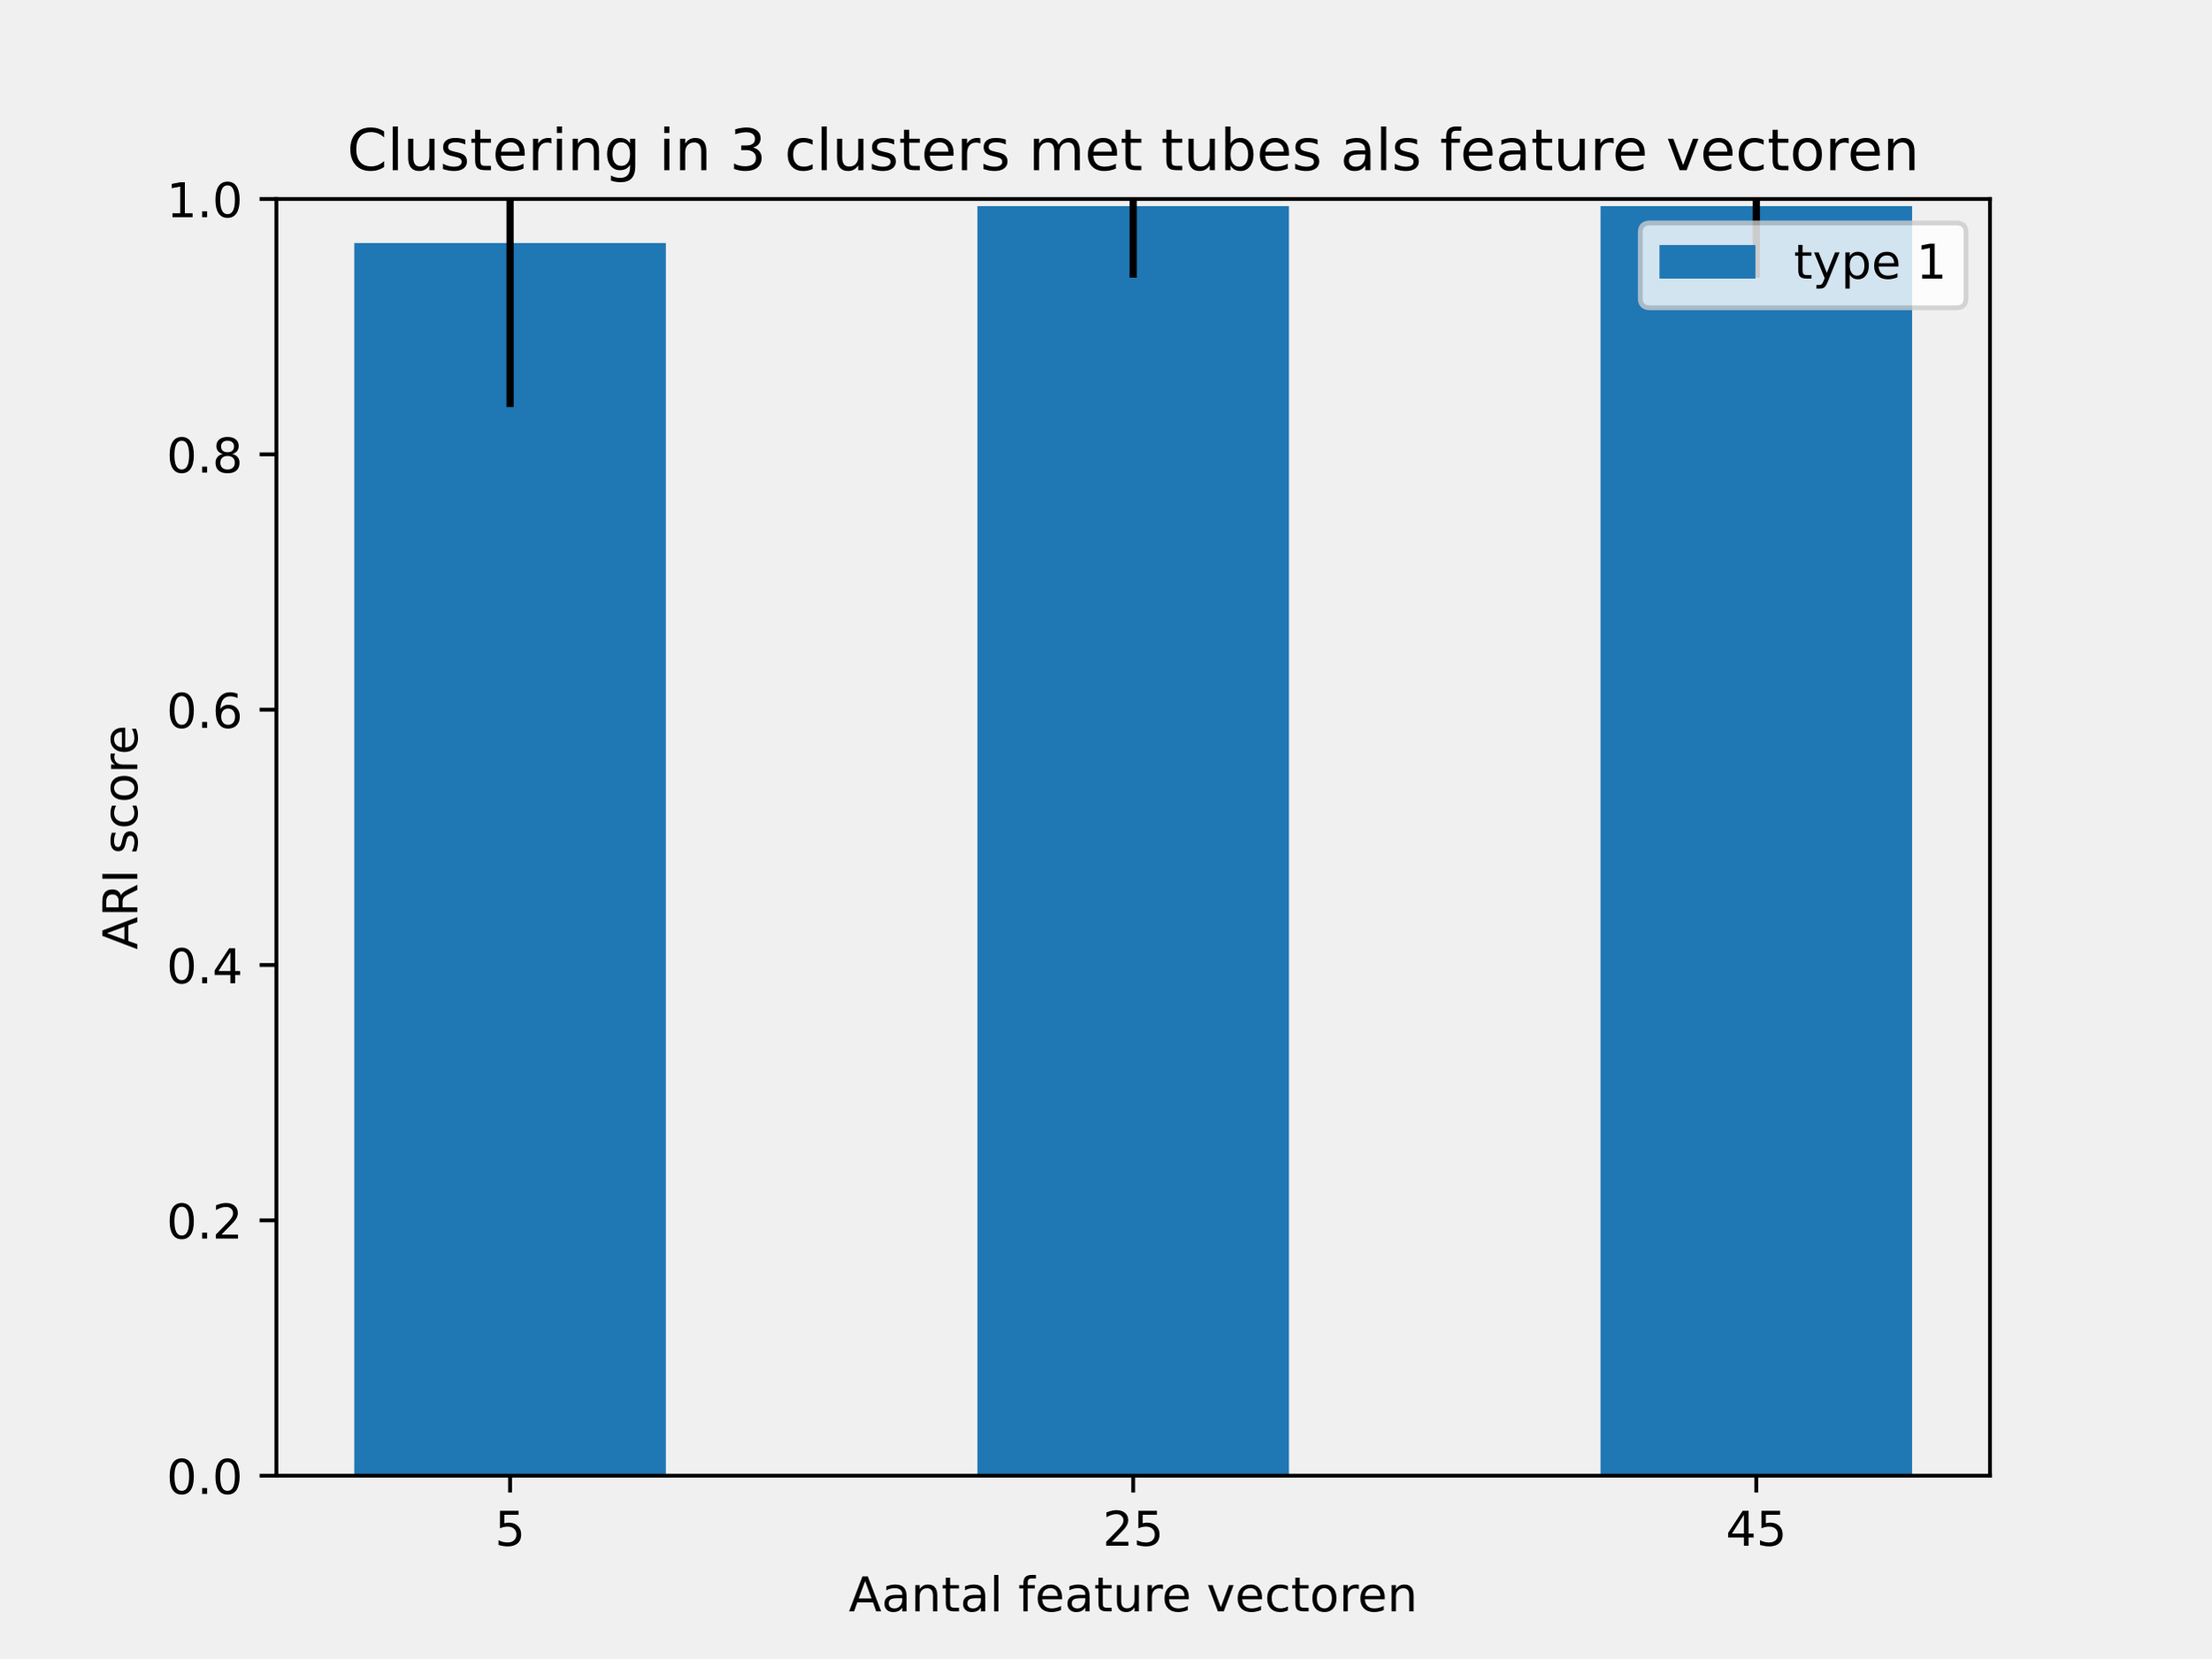
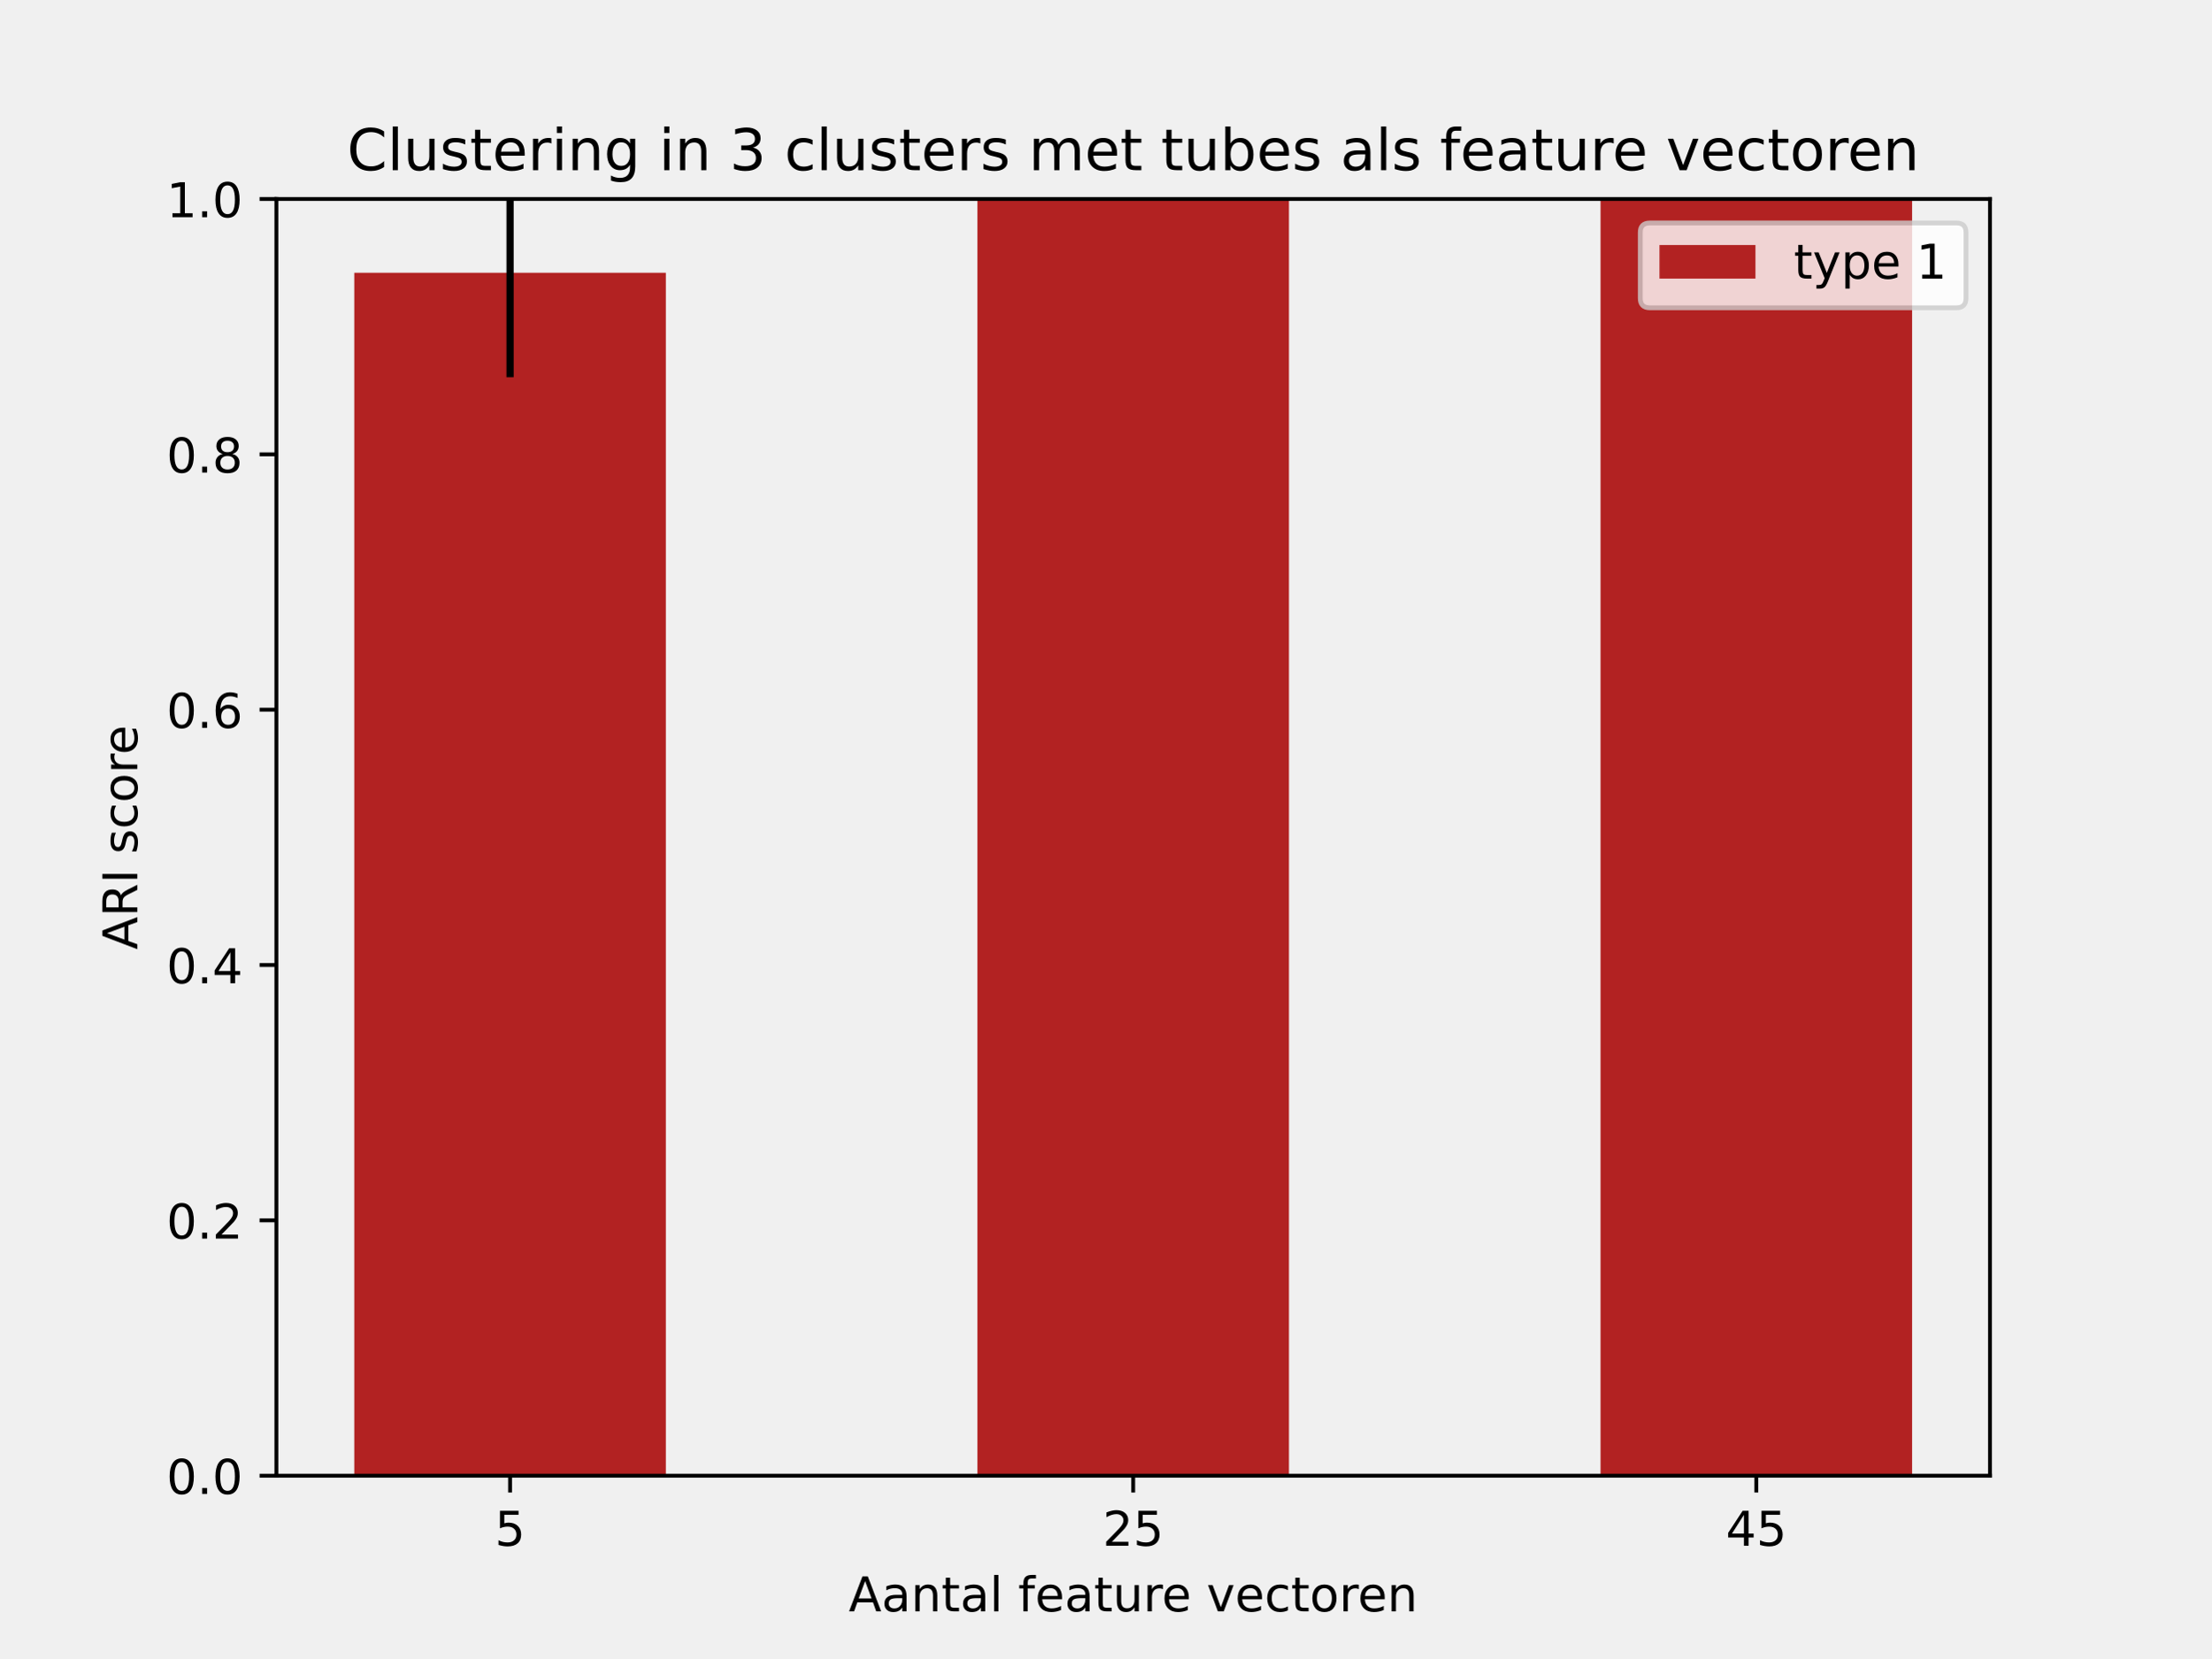
<svg xmlns="http://www.w3.org/2000/svg" xmlns:xlink="http://www.w3.org/1999/xlink" width="460.8pt" height="345.6pt" viewBox="0 0 460.8 345.6" version="1.1">
  <defs>
    <style type="text/css">*{stroke-linejoin: round; stroke-linecap: butt}</style>
  </defs>
  <g id="figure_1">
    <g id="patch_1">
      <path d="M 0 345.6  L 460.8 345.6  L 460.8 0  L 0 0  L 0 345.6  z " style="fill: none" />
    </g>
    <g id="axes_1">
      <g id="patch_2">
        <path d="M 57.6 307.584  L 414.72 307.584  L 414.72 41.472  L 57.6 41.472  L 57.6 307.584  z " style="fill: none" />
      </g>
      <g id="patch_3">
-         <path d="M 73.833 307.584  L 138.764 307.584  L 138.764 50.648  L 73.833 50.648  z " clip-path="url(#p9208713fc0)" style="fill: #1f77b4" />
+         <path d="M 73.833 307.584  L 138.764 307.584  L 138.764 56.858  L 73.833 56.858  z " clip-path="url(#p1b55e9fecf)" style="fill: #b22222" />
      </g>
      <g id="patch_4">
-         <path d="M 203.695 307.584  L 268.625 307.584  L 268.625 42.963  L 203.695 42.963  z " clip-path="url(#p9208713fc0)" style="fill: #1f77b4" />
+         <path d="M 203.695 307.584  L 268.625 307.584  L 268.625 41.472  L 203.695 41.472  z " clip-path="url(#p1b55e9fecf)" style="fill: #b22222" />
      </g>
      <g id="patch_5">
-         <path d="M 333.556 307.584  L 398.487 307.584  L 398.487 42.963  L 333.556 42.963  z " clip-path="url(#p9208713fc0)" style="fill: #1f77b4" />
+         <path d="M 333.556 307.584  L 398.487 307.584  L 398.487 41.472  L 333.556 41.472  z " clip-path="url(#p1b55e9fecf)" style="fill: #b22222" />
      </g>
      <g id="matplotlib.axis_1">
        <g id="xtick_1">
          <g id="line2d_1">
            <defs>
-               <path id="me0a81b89ec" d="M 0 0  L 0 3.5  " style="stroke: #000000; stroke-width: 0.8" />
-             </defs>
-             <g>
-               <use xlink:href="#me0a81b89ec" x="106.298" y="307.584" style="stroke: #000000; stroke-width: 0.8" />
+               <path id="m3414506949" d="M 0 0  L 0 3.5  " style="stroke: #000000; stroke-width: 0.8" />
+             </defs>
+             <g>
+               <use xlink:href="#m3414506949" x="106.298" y="307.584" style="stroke: #000000; stroke-width: 0.8" />
            </g>
          </g>
          <g id="text_1">
            <g transform="translate(103.1169 322.1824) scale(0.1 -0.1)">
              <defs>
                <path id="DejaVuSans-35" d="M 691 4666  L 3169 4666  L 3169 4134  L 1269 4134  L 1269 2991  Q 1406 3038 1543 3061  Q 1681 3084 1819 3084  Q 2600 3084 3056 2656  Q 3513 2228 3513 1497  Q 3513 744 3044 326  Q 2575 -91 1722 -91  Q 1428 -91 1123 -41  Q 819 9 494 109  L 494 744  Q 775 591 1075 516  Q 1375 441 1709 441  Q 2250 441 2565 725  Q 2881 1009 2881 1497  Q 2881 1984 2565 2268  Q 2250 2553 1709 2553  Q 1456 2553 1204 2497  Q 953 2441 691 2322  L 691 4666  z " transform="scale(0.015625)" />
              </defs>
              <use xlink:href="#DejaVuSans-35" />
            </g>
          </g>
        </g>
        <g id="xtick_2">
          <g id="line2d_2">
            <g>
-               <use xlink:href="#me0a81b89ec" x="236.16" y="307.584" style="stroke: #000000; stroke-width: 0.8" />
+               <use xlink:href="#m3414506949" x="236.16" y="307.584" style="stroke: #000000; stroke-width: 0.8" />
            </g>
          </g>
          <g id="text_2">
            <g transform="translate(229.7975 322.1824) scale(0.1 -0.1)">
              <defs>
                <path id="DejaVuSans-32" d="M 1228 531  L 3431 531  L 3431 0  L 469 0  L 469 531  Q 828 903 1448 1529  Q 2069 2156 2228 2338  Q 2531 2678 2651 2914  Q 2772 3150 2772 3378  Q 2772 3750 2511 3984  Q 2250 4219 1831 4219  Q 1534 4219 1204 4116  Q 875 4013 500 3803  L 500 4441  Q 881 4594 1212 4672  Q 1544 4750 1819 4750  Q 2544 4750 2975 4387  Q 3406 4025 3406 3419  Q 3406 3131 3298 2873  Q 3191 2616 2906 2266  Q 2828 2175 2409 1742  Q 1991 1309 1228 531  z " transform="scale(0.015625)" />
              </defs>
              <use xlink:href="#DejaVuSans-32" />
              <use xlink:href="#DejaVuSans-35" x="63.623" />
            </g>
          </g>
        </g>
        <g id="xtick_3">
          <g id="line2d_3">
            <g>
-               <use xlink:href="#me0a81b89ec" x="366.022" y="307.584" style="stroke: #000000; stroke-width: 0.8" />
+               <use xlink:href="#m3414506949" x="366.022" y="307.584" style="stroke: #000000; stroke-width: 0.8" />
            </g>
          </g>
          <g id="text_3">
            <g transform="translate(359.6593 322.1824) scale(0.1 -0.1)">
              <defs>
                <path id="DejaVuSans-34" d="M 2419 4116  L 825 1625  L 2419 1625  L 2419 4116  z M 2253 4666  L 3047 4666  L 3047 1625  L 3713 1625  L 3713 1100  L 3047 1100  L 3047 0  L 2419 0  L 2419 1100  L 313 1100  L 313 1709  L 2253 4666  z " transform="scale(0.015625)" />
              </defs>
              <use xlink:href="#DejaVuSans-34" />
              <use xlink:href="#DejaVuSans-35" x="63.623" />
            </g>
          </g>
        </g>
        <g id="text_4">
          <g transform="translate(176.8733 335.8606) scale(0.1 -0.1)">
            <defs>
              <path id="DejaVuSans-41" d="M 2188 4044  L 1331 1722  L 3047 1722  L 2188 4044  z M 1831 4666  L 2547 4666  L 4325 0  L 3669 0  L 3244 1197  L 1141 1197  L 716 0  L 50 0  L 1831 4666  z " transform="scale(0.015625)" />
              <path id="DejaVuSans-61" d="M 2194 1759  Q 1497 1759 1228 1600  Q 959 1441 959 1056  Q 959 750 1161 570  Q 1363 391 1709 391  Q 2188 391 2477 730  Q 2766 1069 2766 1631  L 2766 1759  L 2194 1759  z M 3341 1997  L 3341 0  L 2766 0  L 2766 531  Q 2569 213 2275 61  Q 1981 -91 1556 -91  Q 1019 -91 701 211  Q 384 513 384 1019  Q 384 1609 779 1909  Q 1175 2209 1959 2209  L 2766 2209  L 2766 2266  Q 2766 2663 2505 2880  Q 2244 3097 1772 3097  Q 1472 3097 1187 3025  Q 903 2953 641 2809  L 641 3341  Q 956 3463 1253 3523  Q 1550 3584 1831 3584  Q 2591 3584 2966 3190  Q 3341 2797 3341 1997  z " transform="scale(0.015625)" />
              <path id="DejaVuSans-6e" d="M 3513 2113  L 3513 0  L 2938 0  L 2938 2094  Q 2938 2591 2744 2837  Q 2550 3084 2163 3084  Q 1697 3084 1428 2787  Q 1159 2491 1159 1978  L 1159 0  L 581 0  L 581 3500  L 1159 3500  L 1159 2956  Q 1366 3272 1645 3428  Q 1925 3584 2291 3584  Q 2894 3584 3203 3211  Q 3513 2838 3513 2113  z " transform="scale(0.015625)" />
              <path id="DejaVuSans-74" d="M 1172 4494  L 1172 3500  L 2356 3500  L 2356 3053  L 1172 3053  L 1172 1153  Q 1172 725 1289 603  Q 1406 481 1766 481  L 2356 481  L 2356 0  L 1766 0  Q 1100 0 847 248  Q 594 497 594 1153  L 594 3053  L 172 3053  L 172 3500  L 594 3500  L 594 4494  L 1172 4494  z " transform="scale(0.015625)" />
              <path id="DejaVuSans-6c" d="M 603 4863  L 1178 4863  L 1178 0  L 603 0  L 603 4863  z " transform="scale(0.015625)" />
              <path id="DejaVuSans-20" transform="scale(0.015625)" />
              <path id="DejaVuSans-66" d="M 2375 4863  L 2375 4384  L 1825 4384  Q 1516 4384 1395 4259  Q 1275 4134 1275 3809  L 1275 3500  L 2222 3500  L 2222 3053  L 1275 3053  L 1275 0  L 697 0  L 697 3053  L 147 3053  L 147 3500  L 697 3500  L 697 3744  Q 697 4328 969 4595  Q 1241 4863 1831 4863  L 2375 4863  z " transform="scale(0.015625)" />
              <path id="DejaVuSans-65" d="M 3597 1894  L 3597 1613  L 953 1613  Q 991 1019 1311 708  Q 1631 397 2203 397  Q 2534 397 2845 478  Q 3156 559 3463 722  L 3463 178  Q 3153 47 2828 -22  Q 2503 -91 2169 -91  Q 1331 -91 842 396  Q 353 884 353 1716  Q 353 2575 817 3079  Q 1281 3584 2069 3584  Q 2775 3584 3186 3129  Q 3597 2675 3597 1894  z M 3022 2063  Q 3016 2534 2758 2815  Q 2500 3097 2075 3097  Q 1594 3097 1305 2825  Q 1016 2553 972 2059  L 3022 2063  z " transform="scale(0.015625)" />
              <path id="DejaVuSans-75" d="M 544 1381  L 544 3500  L 1119 3500  L 1119 1403  Q 1119 906 1312 657  Q 1506 409 1894 409  Q 2359 409 2629 706  Q 2900 1003 2900 1516  L 2900 3500  L 3475 3500  L 3475 0  L 2900 0  L 2900 538  Q 2691 219 2414 64  Q 2138 -91 1772 -91  Q 1169 -91 856 284  Q 544 659 544 1381  z M 1991 3584  L 1991 3584  z " transform="scale(0.015625)" />
              <path id="DejaVuSans-72" d="M 2631 2963  Q 2534 3019 2420 3045  Q 2306 3072 2169 3072  Q 1681 3072 1420 2755  Q 1159 2438 1159 1844  L 1159 0  L 581 0  L 581 3500  L 1159 3500  L 1159 2956  Q 1341 3275 1631 3429  Q 1922 3584 2338 3584  Q 2397 3584 2469 3576  Q 2541 3569 2628 3553  L 2631 2963  z " transform="scale(0.015625)" />
              <path id="DejaVuSans-76" d="M 191 3500  L 800 3500  L 1894 563  L 2988 3500  L 3597 3500  L 2284 0  L 1503 0  L 191 3500  z " transform="scale(0.015625)" />
              <path id="DejaVuSans-63" d="M 3122 3366  L 3122 2828  Q 2878 2963 2633 3030  Q 2388 3097 2138 3097  Q 1578 3097 1268 2742  Q 959 2388 959 1747  Q 959 1106 1268 751  Q 1578 397 2138 397  Q 2388 397 2633 464  Q 2878 531 3122 666  L 3122 134  Q 2881 22 2623 -34  Q 2366 -91 2075 -91  Q 1284 -91 818 406  Q 353 903 353 1747  Q 353 2603 823 3093  Q 1294 3584 2113 3584  Q 2378 3584 2631 3529  Q 2884 3475 3122 3366  z " transform="scale(0.015625)" />
              <path id="DejaVuSans-6f" d="M 1959 3097  Q 1497 3097 1228 2736  Q 959 2375 959 1747  Q 959 1119 1226 758  Q 1494 397 1959 397  Q 2419 397 2687 759  Q 2956 1122 2956 1747  Q 2956 2369 2687 2733  Q 2419 3097 1959 3097  z M 1959 3584  Q 2709 3584 3137 3096  Q 3566 2609 3566 1747  Q 3566 888 3137 398  Q 2709 -91 1959 -91  Q 1206 -91 779 398  Q 353 888 353 1747  Q 353 2609 779 3096  Q 1206 3584 1959 3584  z " transform="scale(0.015625)" />
            </defs>
            <use xlink:href="#DejaVuSans-41" />
            <use xlink:href="#DejaVuSans-61" x="68.408" />
            <use xlink:href="#DejaVuSans-6e" x="129.688" />
            <use xlink:href="#DejaVuSans-74" x="193.066" />
            <use xlink:href="#DejaVuSans-61" x="232.275" />
            <use xlink:href="#DejaVuSans-6c" x="293.555" />
            <use xlink:href="#DejaVuSans-20" x="321.338" />
            <use xlink:href="#DejaVuSans-66" x="353.125" />
            <use xlink:href="#DejaVuSans-65" x="388.33" />
            <use xlink:href="#DejaVuSans-61" x="449.854" />
            <use xlink:href="#DejaVuSans-74" x="511.133" />
            <use xlink:href="#DejaVuSans-75" x="550.342" />
            <use xlink:href="#DejaVuSans-72" x="613.721" />
            <use xlink:href="#DejaVuSans-65" x="652.584" />
            <use xlink:href="#DejaVuSans-20" x="714.107" />
            <use xlink:href="#DejaVuSans-76" x="745.895" />
            <use xlink:href="#DejaVuSans-65" x="805.074" />
            <use xlink:href="#DejaVuSans-63" x="866.598" />
            <use xlink:href="#DejaVuSans-74" x="921.578" />
            <use xlink:href="#DejaVuSans-6f" x="960.787" />
            <use xlink:href="#DejaVuSans-72" x="1021.969" />
            <use xlink:href="#DejaVuSans-65" x="1060.832" />
            <use xlink:href="#DejaVuSans-6e" x="1122.355" />
          </g>
        </g>
      </g>
      <g id="matplotlib.axis_2">
        <g id="ytick_1">
          <g id="line2d_4">
            <defs>
-               <path id="m20f3ad26e1" d="M 0 0  L -3.5 0  " style="stroke: #000000; stroke-width: 0.8" />
-             </defs>
-             <g>
-               <use xlink:href="#m20f3ad26e1" x="57.6" y="307.584" style="stroke: #000000; stroke-width: 0.8" />
+               <path id="m2056bc499f" d="M 0 0  L -3.5 0  " style="stroke: #000000; stroke-width: 0.8" />
+             </defs>
+             <g>
+               <use xlink:href="#m2056bc499f" x="57.6" y="307.584" style="stroke: #000000; stroke-width: 0.8" />
            </g>
          </g>
          <g id="text_5">
            <g transform="translate(34.69687 311.3832) scale(0.1 -0.1)">
              <defs>
                <path id="DejaVuSans-30" d="M 2034 4250  Q 1547 4250 1301 3770  Q 1056 3291 1056 2328  Q 1056 1369 1301 889  Q 1547 409 2034 409  Q 2525 409 2770 889  Q 3016 1369 3016 2328  Q 3016 3291 2770 3770  Q 2525 4250 2034 4250  z M 2034 4750  Q 2819 4750 3233 4129  Q 3647 3509 3647 2328  Q 3647 1150 3233 529  Q 2819 -91 2034 -91  Q 1250 -91 836 529  Q 422 1150 422 2328  Q 422 3509 836 4129  Q 1250 4750 2034 4750  z " transform="scale(0.015625)" />
                <path id="DejaVuSans-2e" d="M 684 794  L 1344 794  L 1344 0  L 684 0  L 684 794  z " transform="scale(0.015625)" />
              </defs>
              <use xlink:href="#DejaVuSans-30" />
              <use xlink:href="#DejaVuSans-2e" x="63.623" />
              <use xlink:href="#DejaVuSans-30" x="95.41" />
            </g>
          </g>
        </g>
        <g id="ytick_2">
          <g id="line2d_5">
            <g>
-               <use xlink:href="#m20f3ad26e1" x="57.6" y="254.362" style="stroke: #000000; stroke-width: 0.8" />
+               <use xlink:href="#m2056bc499f" x="57.6" y="254.362" style="stroke: #000000; stroke-width: 0.8" />
            </g>
          </g>
          <g id="text_6">
            <g transform="translate(34.69687 258.1608) scale(0.1 -0.1)">
              <use xlink:href="#DejaVuSans-30" />
              <use xlink:href="#DejaVuSans-2e" x="63.623" />
              <use xlink:href="#DejaVuSans-32" x="95.41" />
            </g>
          </g>
        </g>
        <g id="ytick_3">
          <g id="line2d_6">
            <g>
-               <use xlink:href="#m20f3ad26e1" x="57.6" y="201.139" style="stroke: #000000; stroke-width: 0.8" />
+               <use xlink:href="#m2056bc499f" x="57.6" y="201.139" style="stroke: #000000; stroke-width: 0.8" />
            </g>
          </g>
          <g id="text_7">
            <g transform="translate(34.69687 204.9384) scale(0.1 -0.1)">
              <use xlink:href="#DejaVuSans-30" />
              <use xlink:href="#DejaVuSans-2e" x="63.623" />
              <use xlink:href="#DejaVuSans-34" x="95.41" />
            </g>
          </g>
        </g>
        <g id="ytick_4">
          <g id="line2d_7">
            <g>
-               <use xlink:href="#m20f3ad26e1" x="57.6" y="147.917" style="stroke: #000000; stroke-width: 0.8" />
+               <use xlink:href="#m2056bc499f" x="57.6" y="147.917" style="stroke: #000000; stroke-width: 0.8" />
            </g>
          </g>
          <g id="text_8">
            <g transform="translate(34.69687 151.716) scale(0.1 -0.1)">
              <defs>
                <path id="DejaVuSans-36" d="M 2113 2584  Q 1688 2584 1439 2293  Q 1191 2003 1191 1497  Q 1191 994 1439 701  Q 1688 409 2113 409  Q 2538 409 2786 701  Q 3034 994 3034 1497  Q 3034 2003 2786 2293  Q 2538 2584 2113 2584  z M 3366 4563  L 3366 3988  Q 3128 4100 2886 4159  Q 2644 4219 2406 4219  Q 1781 4219 1451 3797  Q 1122 3375 1075 2522  Q 1259 2794 1537 2939  Q 1816 3084 2150 3084  Q 2853 3084 3261 2657  Q 3669 2231 3669 1497  Q 3669 778 3244 343  Q 2819 -91 2113 -91  Q 1303 -91 875 529  Q 447 1150 447 2328  Q 447 3434 972 4092  Q 1497 4750 2381 4750  Q 2619 4750 2861 4703  Q 3103 4656 3366 4563  z " transform="scale(0.015625)" />
              </defs>
              <use xlink:href="#DejaVuSans-30" />
              <use xlink:href="#DejaVuSans-2e" x="63.623" />
              <use xlink:href="#DejaVuSans-36" x="95.41" />
            </g>
          </g>
        </g>
        <g id="ytick_5">
          <g id="line2d_8">
            <g>
-               <use xlink:href="#m20f3ad26e1" x="57.6" y="94.694" style="stroke: #000000; stroke-width: 0.8" />
+               <use xlink:href="#m2056bc499f" x="57.6" y="94.694" style="stroke: #000000; stroke-width: 0.8" />
            </g>
          </g>
          <g id="text_9">
            <g transform="translate(34.69687 98.49362) scale(0.1 -0.1)">
              <defs>
                <path id="DejaVuSans-38" d="M 2034 2216  Q 1584 2216 1326 1975  Q 1069 1734 1069 1313  Q 1069 891 1326 650  Q 1584 409 2034 409  Q 2484 409 2743 651  Q 3003 894 3003 1313  Q 3003 1734 2745 1975  Q 2488 2216 2034 2216  z M 1403 2484  Q 997 2584 770 2862  Q 544 3141 544 3541  Q 544 4100 942 4425  Q 1341 4750 2034 4750  Q 2731 4750 3128 4425  Q 3525 4100 3525 3541  Q 3525 3141 3298 2862  Q 3072 2584 2669 2484  Q 3125 2378 3379 2068  Q 3634 1759 3634 1313  Q 3634 634 3220 271  Q 2806 -91 2034 -91  Q 1263 -91 848 271  Q 434 634 434 1313  Q 434 1759 690 2068  Q 947 2378 1403 2484  z M 1172 3481  Q 1172 3119 1398 2916  Q 1625 2713 2034 2713  Q 2441 2713 2670 2916  Q 2900 3119 2900 3481  Q 2900 3844 2670 4047  Q 2441 4250 2034 4250  Q 1625 4250 1398 4047  Q 1172 3844 1172 3481  z " transform="scale(0.015625)" />
              </defs>
              <use xlink:href="#DejaVuSans-30" />
              <use xlink:href="#DejaVuSans-2e" x="63.623" />
              <use xlink:href="#DejaVuSans-38" x="95.41" />
            </g>
          </g>
        </g>
        <g id="ytick_6">
          <g id="line2d_9">
            <g>
-               <use xlink:href="#m20f3ad26e1" x="57.6" y="41.472" style="stroke: #000000; stroke-width: 0.8" />
+               <use xlink:href="#m2056bc499f" x="57.6" y="41.472" style="stroke: #000000; stroke-width: 0.8" />
            </g>
          </g>
          <g id="text_10">
            <g transform="translate(34.69687 45.27122) scale(0.1 -0.1)">
              <defs>
                <path id="DejaVuSans-31" d="M 794 531  L 1825 531  L 1825 4091  L 703 3866  L 703 4441  L 1819 4666  L 2450 4666  L 2450 531  L 3481 531  L 3481 0  L 794 0  L 794 531  z " transform="scale(0.015625)" />
              </defs>
              <use xlink:href="#DejaVuSans-31" />
              <use xlink:href="#DejaVuSans-2e" x="63.623" />
              <use xlink:href="#DejaVuSans-30" x="95.41" />
            </g>
          </g>
        </g>
        <g id="text_11">
          <g transform="translate(28.61719 197.9194) rotate(-90) scale(0.1 -0.1)">
            <defs>
              <path id="DejaVuSans-52" d="M 2841 2188  Q 3044 2119 3236 1894  Q 3428 1669 3622 1275  L 4263 0  L 3584 0  L 2988 1197  Q 2756 1666 2539 1819  Q 2322 1972 1947 1972  L 1259 1972  L 1259 0  L 628 0  L 628 4666  L 2053 4666  Q 2853 4666 3247 4331  Q 3641 3997 3641 3322  Q 3641 2881 3436 2590  Q 3231 2300 2841 2188  z M 1259 4147  L 1259 2491  L 2053 2491  Q 2509 2491 2742 2702  Q 2975 2913 2975 3322  Q 2975 3731 2742 3939  Q 2509 4147 2053 4147  L 1259 4147  z " transform="scale(0.015625)" />
              <path id="DejaVuSans-49" d="M 628 4666  L 1259 4666  L 1259 0  L 628 0  L 628 4666  z " transform="scale(0.015625)" />
              <path id="DejaVuSans-73" d="M 2834 3397  L 2834 2853  Q 2591 2978 2328 3040  Q 2066 3103 1784 3103  Q 1356 3103 1142 2972  Q 928 2841 928 2578  Q 928 2378 1081 2264  Q 1234 2150 1697 2047  L 1894 2003  Q 2506 1872 2764 1633  Q 3022 1394 3022 966  Q 3022 478 2636 193  Q 2250 -91 1575 -91  Q 1294 -91 989 -36  Q 684 19 347 128  L 347 722  Q 666 556 975 473  Q 1284 391 1588 391  Q 1994 391 2212 530  Q 2431 669 2431 922  Q 2431 1156 2273 1281  Q 2116 1406 1581 1522  L 1381 1569  Q 847 1681 609 1914  Q 372 2147 372 2553  Q 372 3047 722 3315  Q 1072 3584 1716 3584  Q 2034 3584 2315 3537  Q 2597 3491 2834 3397  z " transform="scale(0.015625)" />
            </defs>
            <use xlink:href="#DejaVuSans-41" />
            <use xlink:href="#DejaVuSans-52" x="68.408" />
            <use xlink:href="#DejaVuSans-49" x="137.891" />
            <use xlink:href="#DejaVuSans-20" x="167.383" />
            <use xlink:href="#DejaVuSans-73" x="199.17" />
            <use xlink:href="#DejaVuSans-63" x="251.27" />
            <use xlink:href="#DejaVuSans-6f" x="306.25" />
            <use xlink:href="#DejaVuSans-72" x="367.432" />
            <use xlink:href="#DejaVuSans-65" x="406.295" />
          </g>
        </g>
      </g>
      <g id="LineCollection_1">
-         <path d="M 106.298 84.835  L 106.298 16.46  " clip-path="url(#p9208713fc0)" style="fill: none; stroke: #000000; stroke-width: 1.5" />
-         <path d="M 236.16 57.874  L 236.16 28.052  " clip-path="url(#p9208713fc0)" style="fill: none; stroke: #000000; stroke-width: 1.5" />
-         <path d="M 366.022 57.874  L 366.022 28.052  " clip-path="url(#p9208713fc0)" style="fill: none; stroke: #000000; stroke-width: 1.5" />
+         <path d="M 106.298 78.616  L 106.298 35.099  " clip-path="url(#p1b55e9fecf)" style="fill: none; stroke: #000000; stroke-width: 1.5" />
+         <path d="M 236.16 41.472  L 236.16 41.472  " clip-path="url(#p1b55e9fecf)" style="fill: none; stroke: #000000; stroke-width: 1.5" />
+         <path d="M 366.022 41.472  L 366.022 41.472  " clip-path="url(#p1b55e9fecf)" style="fill: none; stroke: #000000; stroke-width: 1.5" />
      </g>
      <g id="patch_6">
        <path d="M 57.6 307.584  L 57.6 41.472  " style="fill: none; stroke: #000000; stroke-width: 0.8; stroke-linejoin: miter; stroke-linecap: square" />
      </g>
      <g id="patch_7">
        <path d="M 414.72 307.584  L 414.72 41.472  " style="fill: none; stroke: #000000; stroke-width: 0.8; stroke-linejoin: miter; stroke-linecap: square" />
      </g>
      <g id="patch_8">
        <path d="M 57.6 307.584  L 414.72 307.584  " style="fill: none; stroke: #000000; stroke-width: 0.8; stroke-linejoin: miter; stroke-linecap: square" />
      </g>
      <g id="patch_9">
        <path d="M 57.6 41.472  L 414.72 41.472  " style="fill: none; stroke: #000000; stroke-width: 0.8; stroke-linejoin: miter; stroke-linecap: square" />
      </g>
      <g id="text_12">
        <g transform="translate(72.32438 35.472) scale(0.12 -0.12)">
          <defs>
            <path id="DejaVuSans-43" d="M 4122 4306  L 4122 3641  Q 3803 3938 3442 4084  Q 3081 4231 2675 4231  Q 1875 4231 1450 3742  Q 1025 3253 1025 2328  Q 1025 1406 1450 917  Q 1875 428 2675 428  Q 3081 428 3442 575  Q 3803 722 4122 1019  L 4122 359  Q 3791 134 3420 21  Q 3050 -91 2638 -91  Q 1578 -91 968 557  Q 359 1206 359 2328  Q 359 3453 968 4101  Q 1578 4750 2638 4750  Q 3056 4750 3426 4639  Q 3797 4528 4122 4306  z " transform="scale(0.015625)" />
            <path id="DejaVuSans-69" d="M 603 3500  L 1178 3500  L 1178 0  L 603 0  L 603 3500  z M 603 4863  L 1178 4863  L 1178 4134  L 603 4134  L 603 4863  z " transform="scale(0.015625)" />
            <path id="DejaVuSans-67" d="M 2906 1791  Q 2906 2416 2648 2759  Q 2391 3103 1925 3103  Q 1463 3103 1205 2759  Q 947 2416 947 1791  Q 947 1169 1205 825  Q 1463 481 1925 481  Q 2391 481 2648 825  Q 2906 1169 2906 1791  z M 3481 434  Q 3481 -459 3084 -895  Q 2688 -1331 1869 -1331  Q 1566 -1331 1297 -1286  Q 1028 -1241 775 -1147  L 775 -588  Q 1028 -725 1275 -790  Q 1522 -856 1778 -856  Q 2344 -856 2625 -561  Q 2906 -266 2906 331  L 2906 616  Q 2728 306 2450 153  Q 2172 0 1784 0  Q 1141 0 747 490  Q 353 981 353 1791  Q 353 2603 747 3093  Q 1141 3584 1784 3584  Q 2172 3584 2450 3431  Q 2728 3278 2906 2969  L 2906 3500  L 3481 3500  L 3481 434  z " transform="scale(0.015625)" />
            <path id="DejaVuSans-33" d="M 2597 2516  Q 3050 2419 3304 2112  Q 3559 1806 3559 1356  Q 3559 666 3084 287  Q 2609 -91 1734 -91  Q 1441 -91 1130 -33  Q 819 25 488 141  L 488 750  Q 750 597 1062 519  Q 1375 441 1716 441  Q 2309 441 2620 675  Q 2931 909 2931 1356  Q 2931 1769 2642 2001  Q 2353 2234 1838 2234  L 1294 2234  L 1294 2753  L 1863 2753  Q 2328 2753 2575 2939  Q 2822 3125 2822 3475  Q 2822 3834 2567 4026  Q 2313 4219 1838 4219  Q 1578 4219 1281 4162  Q 984 4106 628 3988  L 628 4550  Q 988 4650 1302 4700  Q 1616 4750 1894 4750  Q 2613 4750 3031 4423  Q 3450 4097 3450 3541  Q 3450 3153 3228 2886  Q 3006 2619 2597 2516  z " transform="scale(0.015625)" />
            <path id="DejaVuSans-6d" d="M 3328 2828  Q 3544 3216 3844 3400  Q 4144 3584 4550 3584  Q 5097 3584 5394 3201  Q 5691 2819 5691 2113  L 5691 0  L 5113 0  L 5113 2094  Q 5113 2597 4934 2840  Q 4756 3084 4391 3084  Q 3944 3084 3684 2787  Q 3425 2491 3425 1978  L 3425 0  L 2847 0  L 2847 2094  Q 2847 2600 2669 2842  Q 2491 3084 2119 3084  Q 1678 3084 1418 2786  Q 1159 2488 1159 1978  L 1159 0  L 581 0  L 581 3500  L 1159 3500  L 1159 2956  Q 1356 3278 1631 3431  Q 1906 3584 2284 3584  Q 2666 3584 2933 3390  Q 3200 3197 3328 2828  z " transform="scale(0.015625)" />
            <path id="DejaVuSans-62" d="M 3116 1747  Q 3116 2381 2855 2742  Q 2594 3103 2138 3103  Q 1681 3103 1420 2742  Q 1159 2381 1159 1747  Q 1159 1113 1420 752  Q 1681 391 2138 391  Q 2594 391 2855 752  Q 3116 1113 3116 1747  z M 1159 2969  Q 1341 3281 1617 3432  Q 1894 3584 2278 3584  Q 2916 3584 3314 3078  Q 3713 2572 3713 1747  Q 3713 922 3314 415  Q 2916 -91 2278 -91  Q 1894 -91 1617 61  Q 1341 213 1159 525  L 1159 0  L 581 0  L 581 4863  L 1159 4863  L 1159 2969  z " transform="scale(0.015625)" />
          </defs>
          <use xlink:href="#DejaVuSans-43" />
          <use xlink:href="#DejaVuSans-6c" x="69.824" />
          <use xlink:href="#DejaVuSans-75" x="97.607" />
          <use xlink:href="#DejaVuSans-73" x="160.986" />
          <use xlink:href="#DejaVuSans-74" x="213.086" />
          <use xlink:href="#DejaVuSans-65" x="252.295" />
          <use xlink:href="#DejaVuSans-72" x="313.818" />
          <use xlink:href="#DejaVuSans-69" x="354.932" />
          <use xlink:href="#DejaVuSans-6e" x="382.715" />
          <use xlink:href="#DejaVuSans-67" x="446.094" />
          <use xlink:href="#DejaVuSans-20" x="509.57" />
          <use xlink:href="#DejaVuSans-69" x="541.357" />
          <use xlink:href="#DejaVuSans-6e" x="569.141" />
          <use xlink:href="#DejaVuSans-20" x="632.52" />
          <use xlink:href="#DejaVuSans-33" x="664.307" />
          <use xlink:href="#DejaVuSans-20" x="727.93" />
          <use xlink:href="#DejaVuSans-63" x="759.717" />
          <use xlink:href="#DejaVuSans-6c" x="814.697" />
          <use xlink:href="#DejaVuSans-75" x="842.48" />
          <use xlink:href="#DejaVuSans-73" x="905.859" />
          <use xlink:href="#DejaVuSans-74" x="957.959" />
          <use xlink:href="#DejaVuSans-65" x="997.168" />
          <use xlink:href="#DejaVuSans-72" x="1058.691" />
          <use xlink:href="#DejaVuSans-73" x="1099.805" />
          <use xlink:href="#DejaVuSans-20" x="1151.904" />
          <use xlink:href="#DejaVuSans-6d" x="1183.691" />
          <use xlink:href="#DejaVuSans-65" x="1281.104" />
          <use xlink:href="#DejaVuSans-74" x="1342.627" />
          <use xlink:href="#DejaVuSans-20" x="1381.836" />
          <use xlink:href="#DejaVuSans-74" x="1413.623" />
          <use xlink:href="#DejaVuSans-75" x="1452.832" />
          <use xlink:href="#DejaVuSans-62" x="1516.211" />
          <use xlink:href="#DejaVuSans-65" x="1579.688" />
          <use xlink:href="#DejaVuSans-73" x="1641.211" />
          <use xlink:href="#DejaVuSans-20" x="1693.311" />
          <use xlink:href="#DejaVuSans-61" x="1725.098" />
          <use xlink:href="#DejaVuSans-6c" x="1786.377" />
          <use xlink:href="#DejaVuSans-73" x="1814.16" />
          <use xlink:href="#DejaVuSans-20" x="1866.26" />
          <use xlink:href="#DejaVuSans-66" x="1898.047" />
          <use xlink:href="#DejaVuSans-65" x="1933.252" />
          <use xlink:href="#DejaVuSans-61" x="1994.775" />
          <use xlink:href="#DejaVuSans-74" x="2056.055" />
          <use xlink:href="#DejaVuSans-75" x="2095.264" />
          <use xlink:href="#DejaVuSans-72" x="2158.643" />
          <use xlink:href="#DejaVuSans-65" x="2197.506" />
          <use xlink:href="#DejaVuSans-20" x="2259.029" />
          <use xlink:href="#DejaVuSans-76" x="2290.816" />
          <use xlink:href="#DejaVuSans-65" x="2349.996" />
          <use xlink:href="#DejaVuSans-63" x="2411.52" />
          <use xlink:href="#DejaVuSans-74" x="2466.5" />
          <use xlink:href="#DejaVuSans-6f" x="2505.709" />
          <use xlink:href="#DejaVuSans-72" x="2566.891" />
          <use xlink:href="#DejaVuSans-65" x="2605.754" />
          <use xlink:href="#DejaVuSans-6e" x="2667.277" />
        </g>
      </g>
      <g id="legend_1">
        <g id="patch_10">
          <path d="M 343.839 64.15  L 407.72 64.15  Q 409.72 64.15 409.72 62.15  L 409.72 48.472  Q 409.72 46.472 407.72 46.472  L 343.839 46.472  Q 341.839 46.472 341.839 48.472  L 341.839 62.15  Q 341.839 64.15 343.839 64.15  z " style="fill: #ffffff; opacity: 0.8; stroke: #cccccc; stroke-linejoin: miter" />
        </g>
        <g id="patch_11">
-           <path d="M 345.839 58.07  L 365.839 58.07  L 365.839 51.07  L 345.839 51.07  z " style="fill: #1f77b4" />
+           <path d="M 345.839 58.07  L 365.839 58.07  L 365.839 51.07  L 345.839 51.07  z " style="fill: #b22222" />
        </g>
        <g id="text_13">
          <g transform="translate(373.8388 58.07044) scale(0.1 -0.1)">
            <defs>
              <path id="DejaVuSans-79" d="M 2059 -325  Q 1816 -950 1584 -1140  Q 1353 -1331 966 -1331  L 506 -1331  L 506 -850  L 844 -850  Q 1081 -850 1212 -737  Q 1344 -625 1503 -206  L 1606 56  L 191 3500  L 800 3500  L 1894 763  L 2988 3500  L 3597 3500  L 2059 -325  z " transform="scale(0.015625)" />
              <path id="DejaVuSans-70" d="M 1159 525  L 1159 -1331  L 581 -1331  L 581 3500  L 1159 3500  L 1159 2969  Q 1341 3281 1617 3432  Q 1894 3584 2278 3584  Q 2916 3584 3314 3078  Q 3713 2572 3713 1747  Q 3713 922 3314 415  Q 2916 -91 2278 -91  Q 1894 -91 1617 61  Q 1341 213 1159 525  z M 3116 1747  Q 3116 2381 2855 2742  Q 2594 3103 2138 3103  Q 1681 3103 1420 2742  Q 1159 2381 1159 1747  Q 1159 1113 1420 752  Q 1681 391 2138 391  Q 2594 391 2855 752  Q 3116 1113 3116 1747  z " transform="scale(0.015625)" />
            </defs>
            <use xlink:href="#DejaVuSans-74" />
            <use xlink:href="#DejaVuSans-79" x="39.209" />
            <use xlink:href="#DejaVuSans-70" x="98.389" />
            <use xlink:href="#DejaVuSans-65" x="161.865" />
            <use xlink:href="#DejaVuSans-20" x="223.389" />
            <use xlink:href="#DejaVuSans-31" x="255.176" />
          </g>
        </g>
      </g>
    </g>
  </g>
  <defs>
-     <clipPath id="p9208713fc0">
+     <clipPath id="p1b55e9fecf">
      <rect x="57.6" y="41.472" width="357.12" height="266.112" />
    </clipPath>
  </defs>
</svg>
